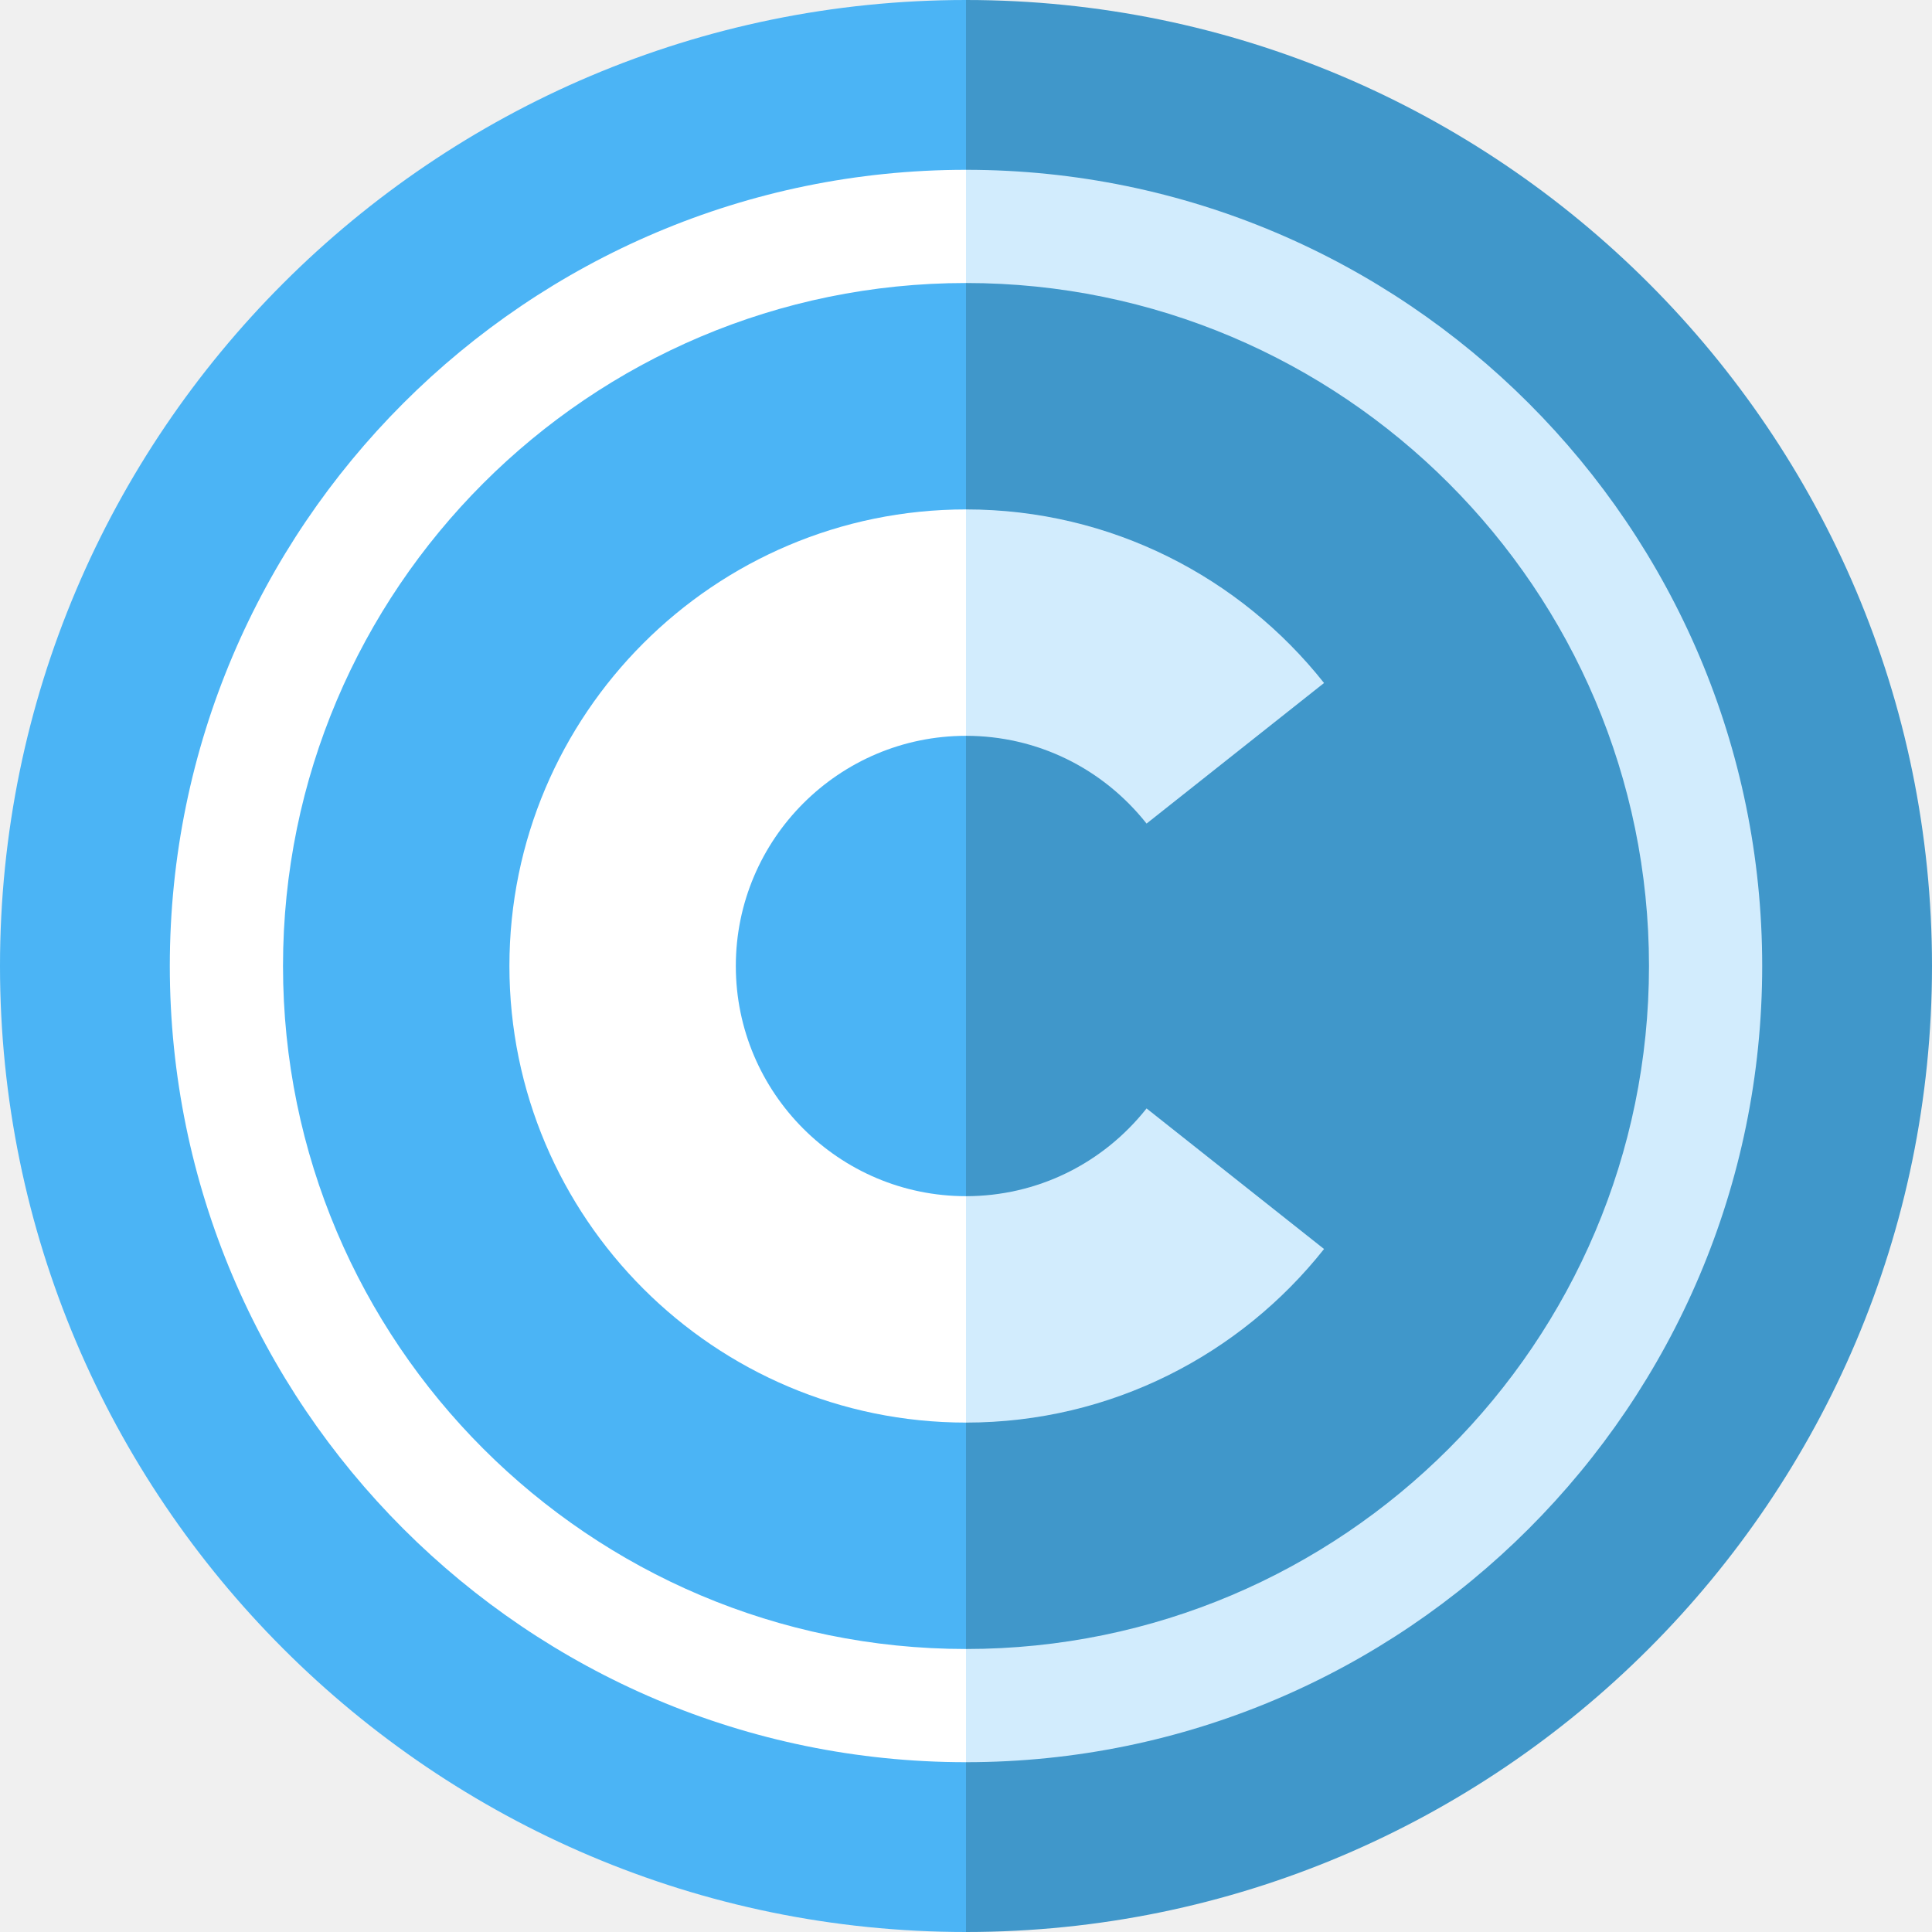
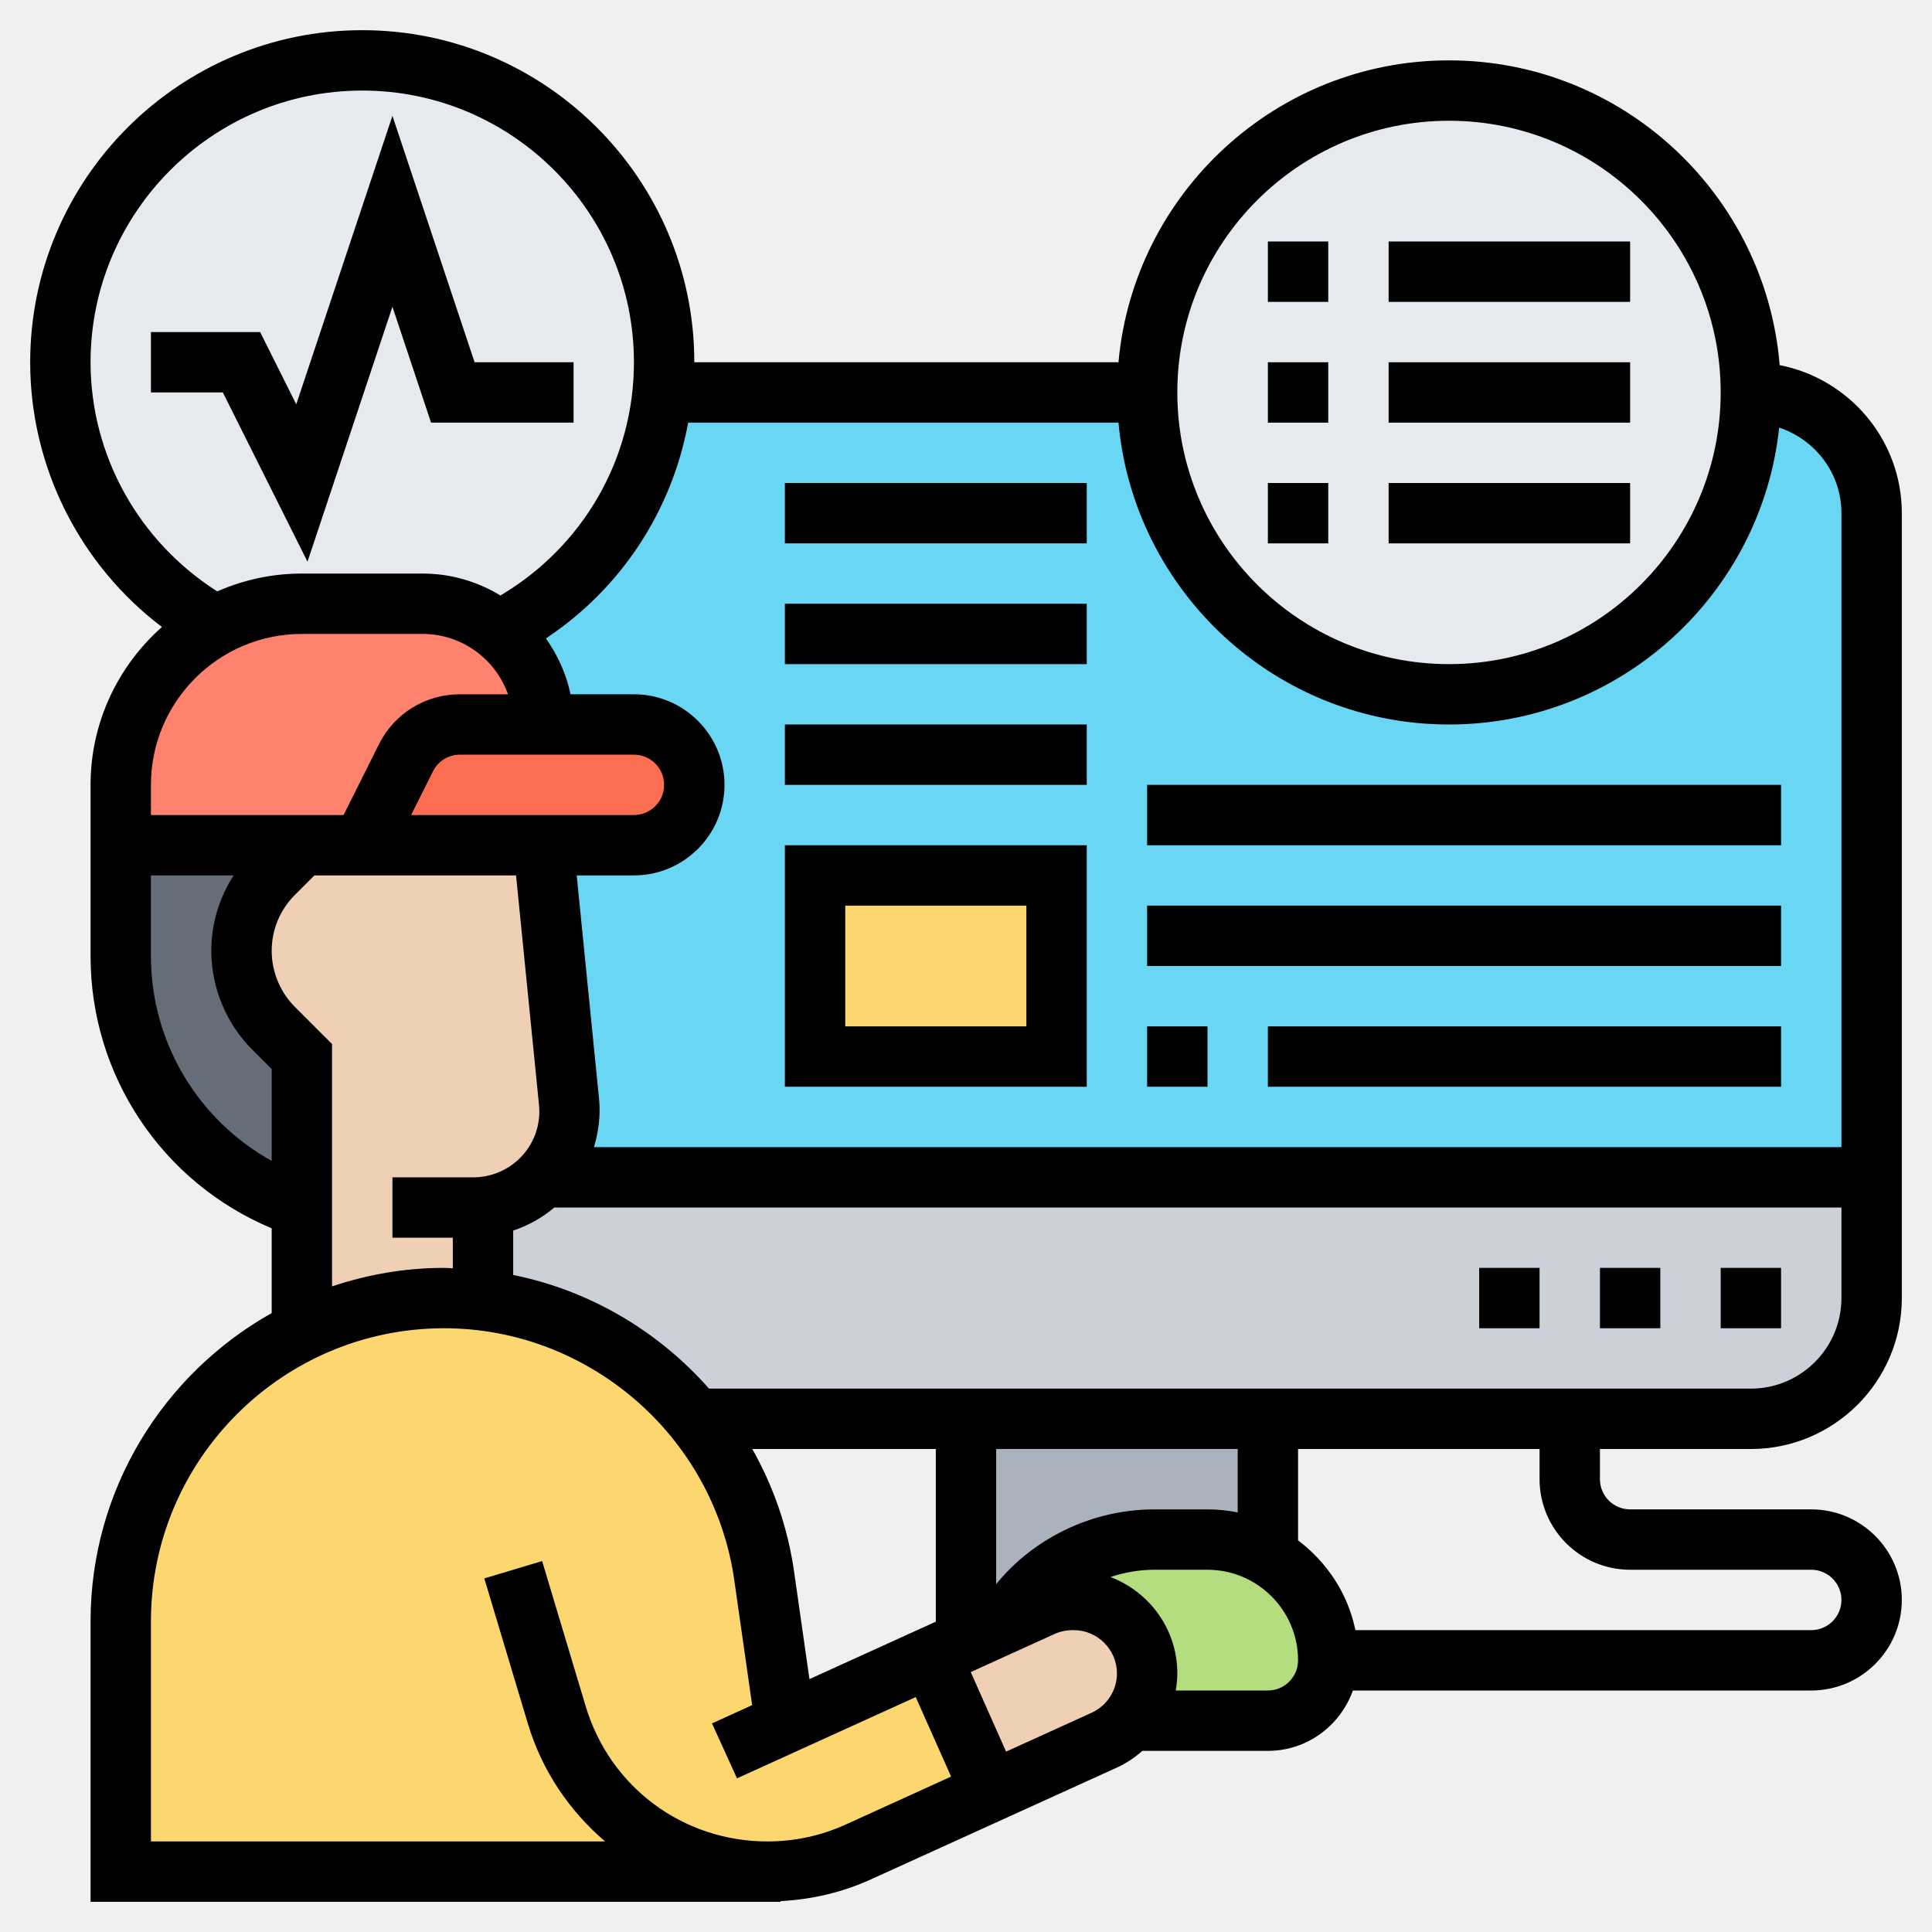
- <svg xmlns="http://www.w3.org/2000/svg" version="1.1" id="Capa_1" x="0px" y="0px" viewBox="0 0 512 512" style="enable-background:new 0 0 512 512;" xml:space="preserve">
-   <path style="fill:#4097CA;" d="M256,0l-90,256l90,256c141.16,0,256-114.841,256-256S397.16,0,256,0z" />
-   <path style="fill:#4BB4F5;" d="M0,256c0,141.159,114.841,256,256,256V0C114.841,0,0,114.841,0,256z" />
-   <path style="fill:#D2ECFD;" d="M256,45l-21.531,16.148L256,75c99.804,0,181,81.196,181,181s-81.196,181-181,181l-21.531,13.852  L256,467c116.346,0,211-94.654,211-211S372.346,45,256,45z" />
-   <path style="fill:#FFFFFF;" d="M45,256c0,116.346,94.654,211,211,211v-30c-99.804,0-181-81.196-181-181S156.196,75,256,75V45  C139.654,45,45,139.654,45,256z" />
+ <svg xmlns="http://www.w3.org/2000/svg" id="Layer_5" enable-background="new 0 0 64 64" height="512" viewBox="0 0 64 64" width="512">
  <g>
-     <path style="fill:#D2ECFD;" d="M303.853,218.255L350.884,181c-22.181-28.003-56.469-46-94.884-46l-20,30l20,30   C274.704,195,292.146,203.476,303.853,218.255z" />
-     <path style="fill:#D2ECFD;" d="M256,317l-20,30l20,30c38.415,0,72.703-17.997,94.884-46l-47.032-37.255   C292.146,308.524,274.704,317,256,317z" />
+     <g>
+       <g>
+         <path d="m25.42 62h-21.42v-8.29c0-2.95 1.2-5.63 3.14-7.57.84-.84 1.82-1.54 2.9-2.06 1.41-.69 3-1.08 4.67-1.08.44 0 .87.03 1.29.08 2.82.34 5.34 1.78 7.05 3.92 1.18 1.46 1.98 3.23 2.26 5.2l.69 4.8.03.08 4.81-2.19 1.98 4.46-4.38 2c-.95.43-1.98.65-3.02.65z" fill="#fcd770" />
+       </g>
+       <g>
+         <path d="m37.42 56.99c.55-1.15.58-1.35.58-1.56 0-1.34-1.09-2.43-2.43-2.43h-.04c-.35 0-.69.07-1.01.22l-1.2.54c1.04-1.71 2.91-2.76 4.92-2.76h1.76c.73 0 1.41.2 2 .54.3.17.58.39.83.63.72.73 1.17 1.73 1.17 2.83s-.9 2-2 2h-4.57z" fill="#b4dd7f" />
+       </g>
+       <g>
+         <path d="m33.32 53.76-.01.01-1.31.59v-7.36h10v4.54c-.59-.34-1.27-.54-2-.54h-1.76c-2.01 0-3.88 1.05-4.92 2.76z" fill="#aab2bd" />
+       </g>
+       <g>
+         <path d="m62 39v4c0 2.21-1.79 4-4 4h-6-10-10-8.95c-1.71-2.14-4.23-3.58-7.05-3.92v-3.08h-.32c.85 0 1.66-.34 2.25-.93l.07-.07z" fill="#ccd1d9" />
+       </g>
+       <g>
+         <path d="m58 13h-20-16.05-.01c-.33 3.46-2.44 6.4-5.4 7.91.89.74 1.46 1.85 1.46 3.09h3c1.1 0 2 .89 2 2 0 .55-.22 1.05-.59 1.41-.36.37-.86.59-1.41.59h-3l.85 8.5c.01.1.01.21.01.31 0 .81-.3 1.59-.86 2.19h44v-22c0-2.21-1.79-4-4-4z" fill="#69d6f4" />
+       </g>
+       <g>
+         <circle cx="48" cy="13" fill="#e6e9ed" r="10" />
+       </g>
+       <g>
+         <path d="m27 29h8v6h-8z" fill="#fcd770" />
+       </g>
+       <g>
+         <path d="m21.94 13c-.33 3.46-2.44 6.4-5.4 7.91-.69-.57-1.58-.91-2.54-.91h-4c-1.04 0-2.02.26-2.87.73-3.06-1.71-5.13-4.98-5.13-8.73 0-5.52 4.48-10 10-10s10 4.48 10 10c0 .34-.02.67-.06 1z" fill="#e6e9ed" />
+       </g>
+       <g>
+         <path d="m10 35v5c-3.58-1.19-6-4.55-6-8.33v-3.67h6l-.94.94c-.68.68-1.06 1.6-1.06 2.56s.38 1.88 1.06 2.56z" fill="#656d78" />
+       </g>
+       <g>
+         <path d="m18 24h-2.76c-.76 0-1.45.43-1.79 1.1l-1.45 2.9h-2-6v-2c0-2.27 1.27-4.25 3.13-5.27.85-.47 1.83-.73 2.87-.73h4c.96 0 1.85.34 2.54.91.89.74 1.46 1.85 1.46 3.09z" fill="#ff826e" />
+       </g>
+       <g>
+         <path d="m21 24c1.1 0 2 .89 2 2 0 .55-.22 1.05-.59 1.41-.36.37-.86.59-1.41.59h-3-6l1.45-2.9c.34-.67 1.03-1.1 1.79-1.1h2.76z" fill="#fc6e51" />
+       </g>
+       <g>
+         <path d="m35.57 53c1.34 0 2.43 1.09 2.43 2.43 0 .21-.03.41-.58 1.56-.22.28-.51.5-.85.66l-3.75 1.7-1.98-4.46 1.16-.53 1.31-.59.01-.01 1.2-.54c.32-.15.66-.22 1.01-.22z" fill="#f0d0b4" />
+       </g>
+       <g>
+         <path d="m10 40v-5l-.94-.94c-.68-.68-1.06-1.6-1.06-2.56s.38-1.88 1.06-2.56l.94-.94h2 6l.85 8.5c.01.1.01.21.01.31 0 .81-.3 1.59-.86 2.19-.03.03-.05.05-.07.07-.59.59-1.4.93-2.25.93h.32v3.08c-.42-.05-.85-.08-1.29-.08-1.67 0-3.26.39-4.67 1.08l-.04-.08z" fill="#f0d0b4" />
+       </g>
+     </g>
+     <g>
+       <path d="m13 10.162 1.279 3.838h4.721v-2h-3.279l-2.721-8.162-3.186 9.556-1.196-2.394h-3.618v2h2.382l2.804 5.606z" />
+       <path d="m58 48c2.757 0 5-2.243 5-5v-26c0-2.43-1.744-4.456-4.046-4.904-.462-5.643-5.194-10.096-10.954-10.096-5.728 0-10.442 4.402-10.949 10h-14.051c0-6.065-4.935-11-11-11s-11 4.935-11 11c0 3.468 1.642 6.707 4.364 8.77-1.446 1.283-2.364 3.149-2.364 5.23v1.999 1 2.676c0 3.969 2.383 7.503 6 9.014v2.808c-3.575 2.007-6 5.831-6 10.214v9.289h22.856v-.023c1.037-.054 2.044-.288 2.994-.72l8.136-3.698c.317-.144.603-.334.856-.559h4.158c1.302 0 2.402-.839 2.816-2h15.184c1.654 0 3-1.346 3-3s-1.346-3-3-3h-6c-.552 0-1-.448-1-1v-1zm0-2h-34.512c-1.677-1.9-3.945-3.252-6.488-3.765v-1.47c.499-.167.959-.425 1.364-.765h42.636v3c0 1.654-1.346 3-3 3zm-18 4h-1.764c-2.049 0-3.998.95-5.236 2.476v-4.476h8v2.101c-.323-.066-.658-.101-1-.101zm-13.186 5.623-.51-3.568c-.209-1.46-.69-2.826-1.383-4.055h6.079v5.72zm-13.196-28.624.724-1.447c.17-.341.513-.553.895-.553h5.763c.552 0 1 .449 1 1s-.448 1-1 1zm34.382-22.999c4.963 0 9 4.038 9 9s-4.037 9-9 9-9-4.038-9-9 4.037-9 9-9zm-10.949 10c.507 5.598 5.221 10 10.949 10 5.672 0 10.353-4.316 10.937-9.835 1.194.396 2.063 1.51 2.063 2.835v21h-41.324c.152-.513.224-1.053.168-1.602l-.74-7.399h1.896c1.654 0 3-1.346 3-3s-1.346-3-3-3h-2.101c-.139-.68-.43-1.301-.815-1.851 2.495-1.656 4.176-4.228 4.712-7.148zm-34.051-2c0-4.962 4.037-9 9-9s9 4.038 9 9c0 3.207-1.689 6.106-4.422 7.726-.754-.457-1.633-.726-2.577-.726h-4.001c-.997 0-1.944.213-2.803.59-2.593-1.645-4.197-4.5-4.197-7.59zm2 14c0-2.757 2.243-5 5-5h4.001c1.304 0 2.415.835 2.827 1.999h-1.592c-1.144 0-2.172.635-2.684 1.658l-1.171 2.342h-6.381zm0 5.675v-2.676h2.741c-.479.74-.741 1.599-.741 2.501 0 1.216.493 2.407 1.354 3.268l.646.646v3.043c-2.434-1.353-4-3.921-4-6.782zm4.768 1.679c-.488-.488-.768-1.164-.768-1.854 0-.7.272-1.358.768-1.854l.647-.647h6.68l.76 7.6c.066.653-.163 1.296-.629 1.762-.406.406-.97.64-1.545.64h-2.681v2h2v1.013c-.097-.003-.192-.014-.289-.014-1.298 0-2.543.221-3.711.613v-8.027zm18.254 27.083c-.821.374-1.696.563-2.6.563-2.798 0-5.218-1.801-6.021-4.48l-1.442-4.807-1.916.574 1.442 4.807c.472 1.575 1.384 2.9 2.559 3.906h-15.044v-7.289c0-5.355 4.356-9.711 9.711-9.711 4.801 0 8.934 3.584 9.612 8.338l.593 4.147-1.33.605.828 1.82 5.921-2.692 1.171 2.634zm8.137-3.699-2.831 1.287-1.171-2.635 2.778-1.263c.184-.083.388-.127.631-.127.79 0 1.434.644 1.434 1.434 0 .56-.33 1.072-.841 1.304zm5.841-.738h-3.052c.032-.186.052-.374.052-.566 0-1.457-.915-2.696-2.216-3.194.466-.151.953-.24 1.452-.24h1.764c1.654 0 3 1.346 3 3 0 .552-.448 1-1 1zm12-4h6c.552 0 1 .448 1 1s-.448 1-1 1h-15.101c-.247-1.213-.946-2.253-1.899-2.974v-3.026h8v1c0 1.654 1.346 3 3 3z" />
+       <path d="m57 42h2v2h-2z" />
+       <path d="m53 42h2v2h-2z" />
+       <path d="m49 42h2v2h-2z" />
+       <path d="m42 8h2v2h-2z" />
+       <path d="m46 8h8v2h-8z" />
+       <path d="m42 12h2v2h-2z" />
+       <path d="m46 12h8v2h-8z" />
+       <path d="m42 16h2v2h-2z" />
+       <path d="m46 16h8v2h-8z" />
+       <path d="m36 28h-10v8h10zm-2 6h-6v-4h6z" />
+       <path d="m26 24h10v2h-10z" />
+       <path d="m26 20h10v2h-10z" />
+       <path d="m26 16h10v2h-10z" />
+       <path d="m38 34h2v2h-2z" />
+       <path d="m42 34h17v2h-17z" />
+       <path d="m38 30h21v2h-21z" />
+       <path d="m38 26h21v2h-21z" />
+     </g>
  </g>
-   <path style="fill:#FFFFFF;" d="M195,256c0-33.636,27.364-61,61-61v-60c-66.72,0-121,54.28-121,121s54.28,121,121,121v-60  C222.364,317,195,289.636,195,256z" />
</svg>
